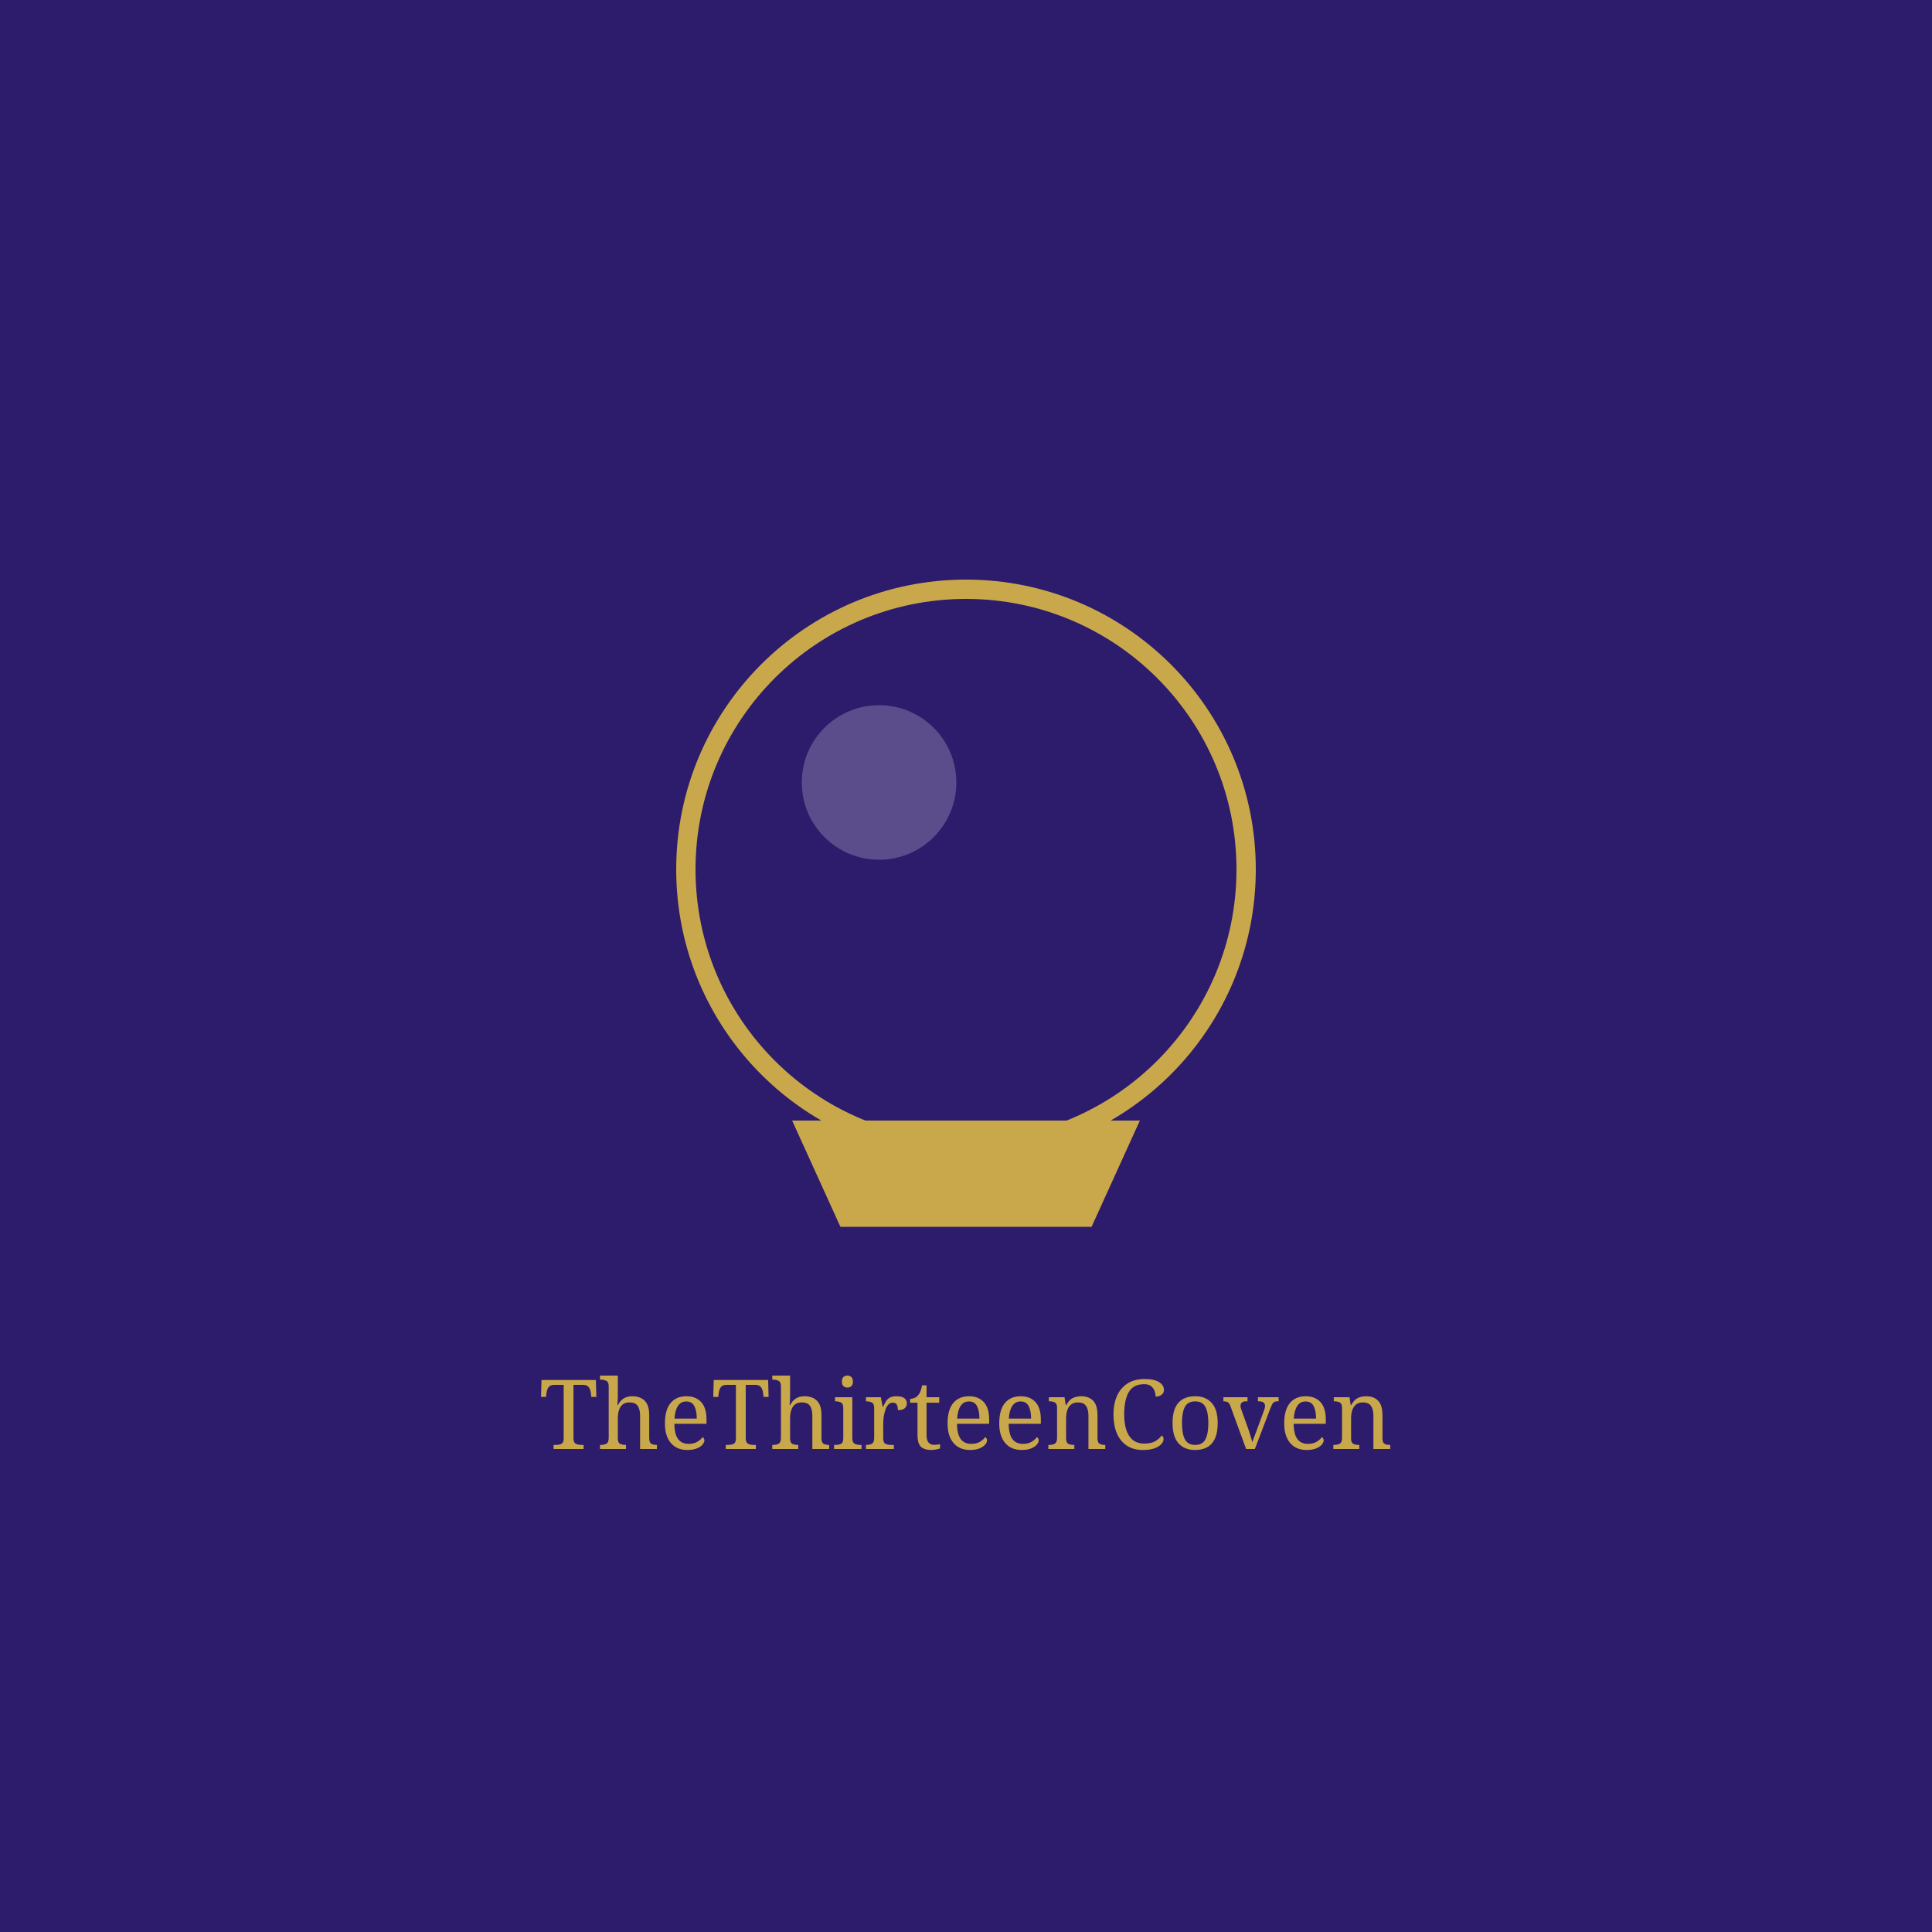
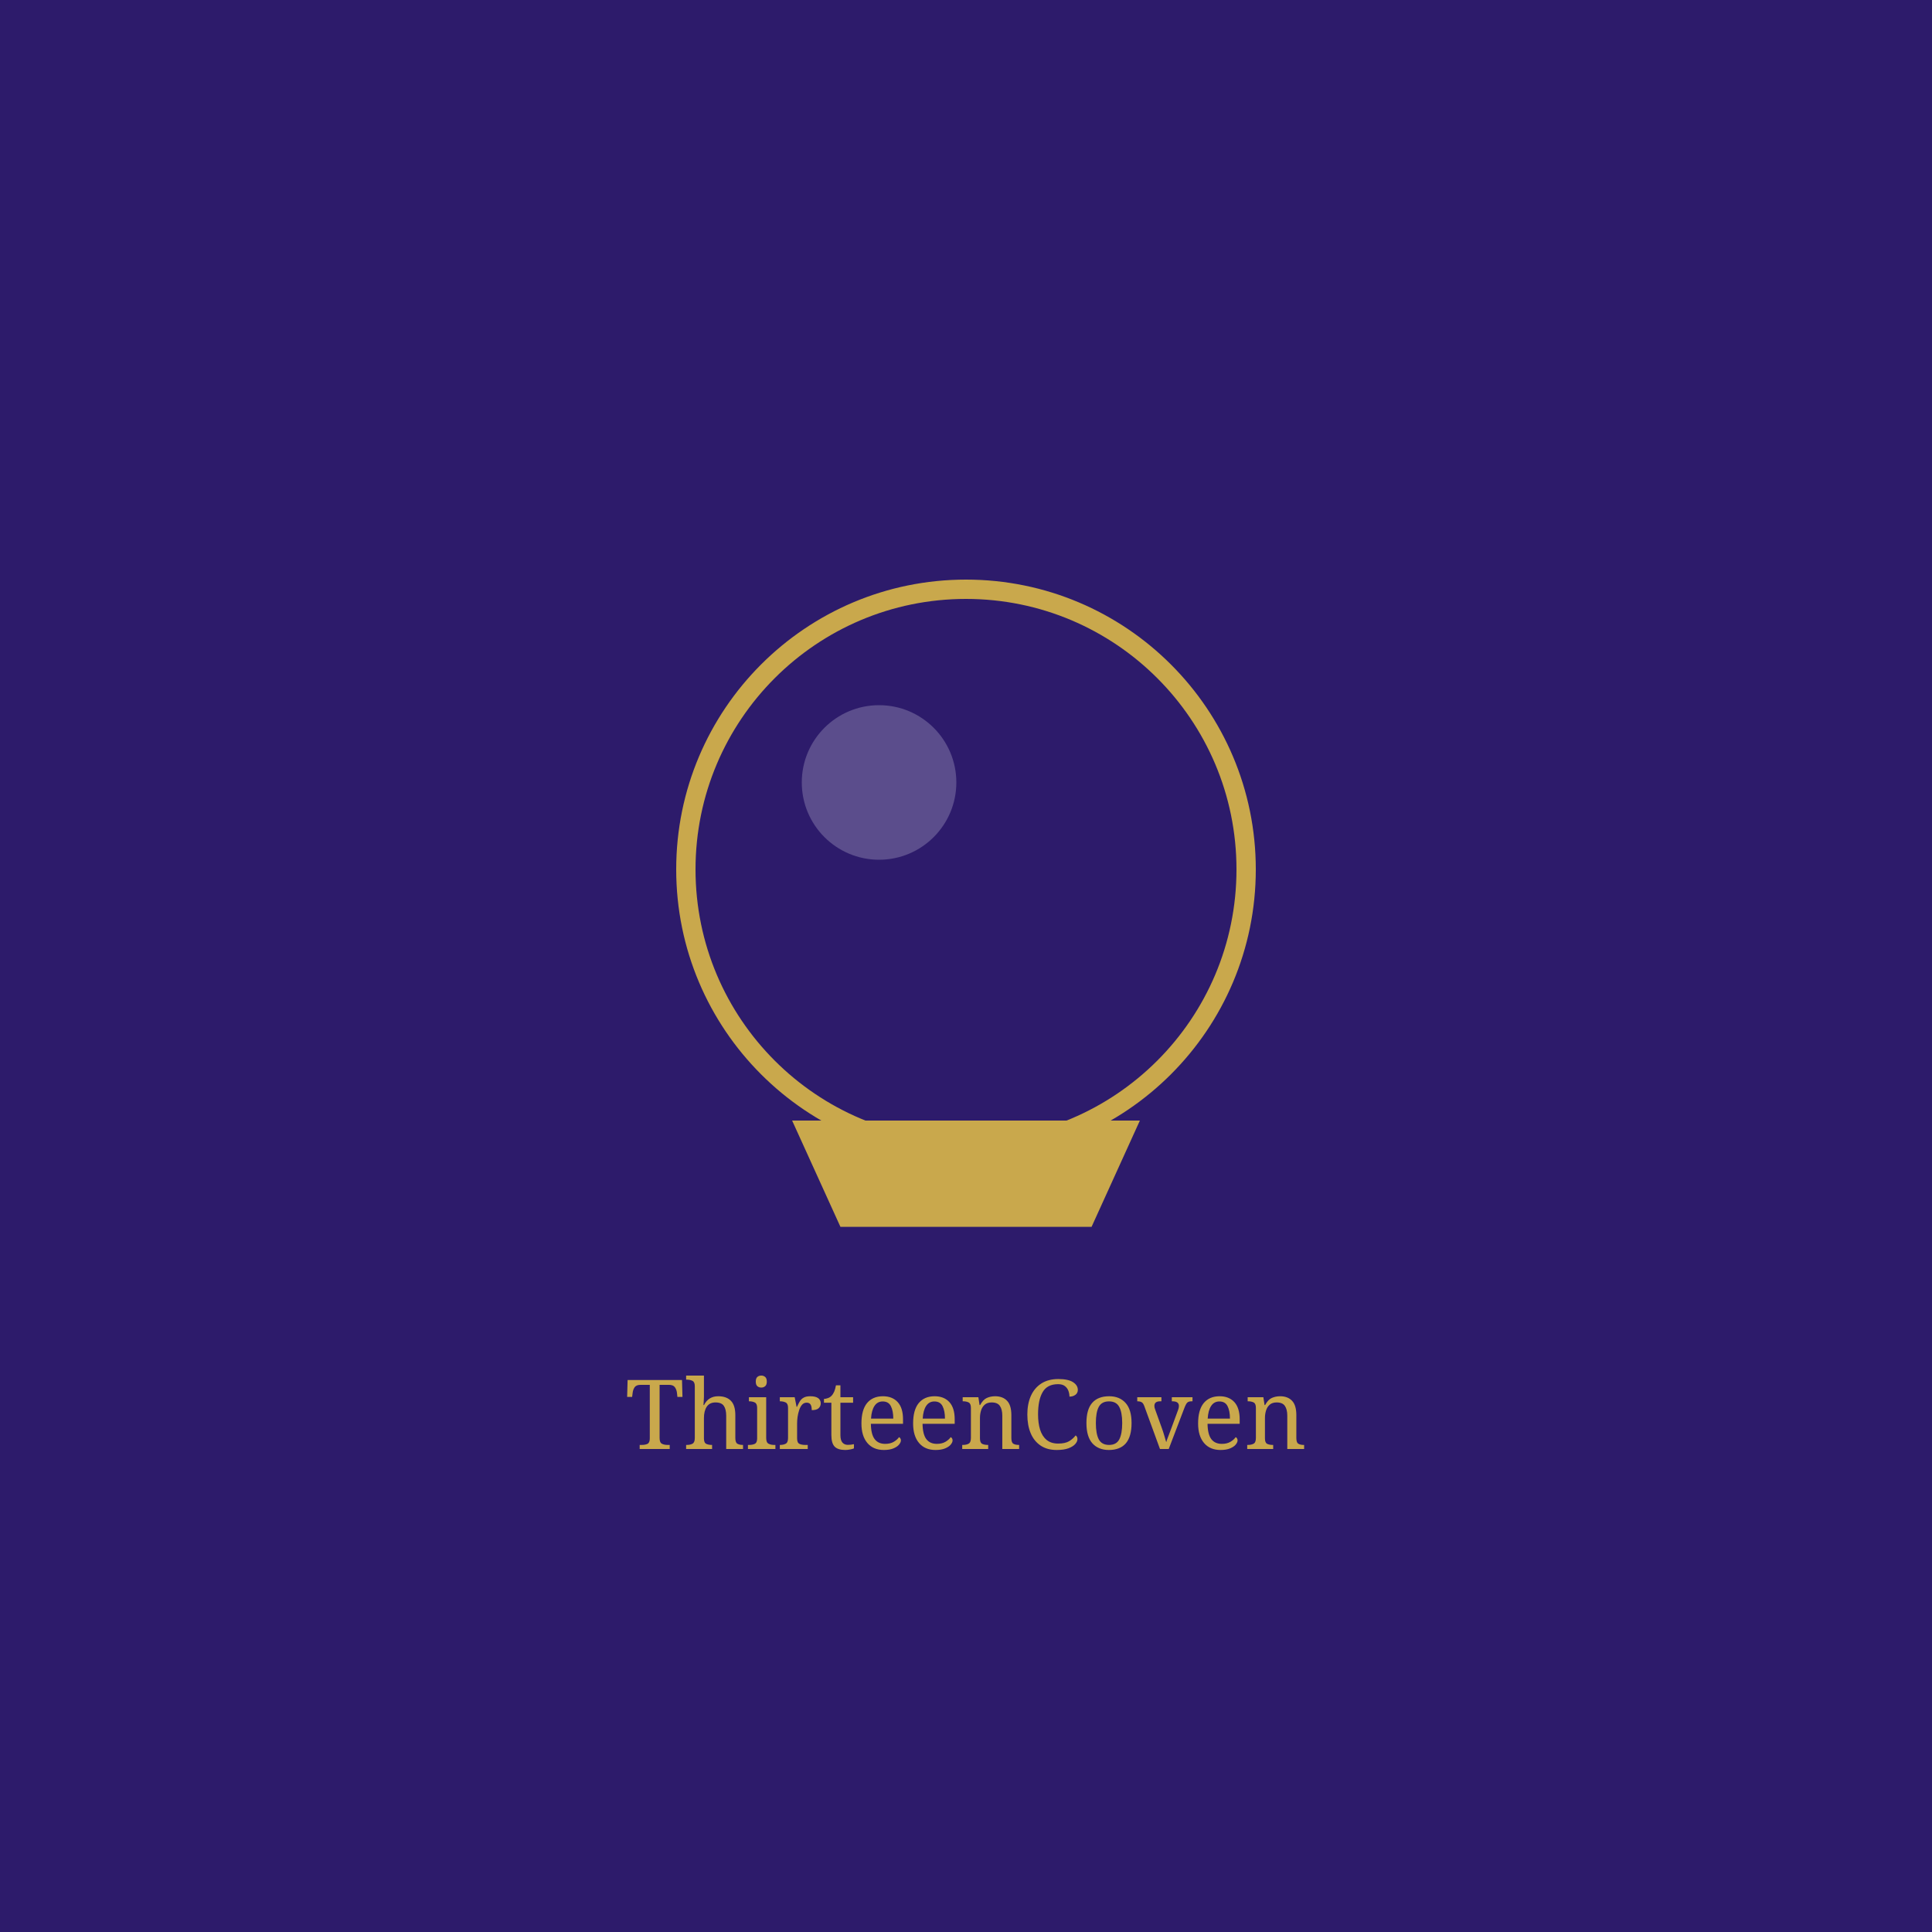
<svg xmlns="http://www.w3.org/2000/svg" width="400" height="400" viewBox="0 0 400 400">
  <rect width="400" height="400" fill="#2d1b6b" />
  <circle cx="200" cy="180" r="58" fill="none" stroke="#c9a84c" stroke-width="4" />
  <circle cx="182" cy="162" r="16" fill="#ffffff" opacity="0.22" />
  <path d="M164 232 h72 l-10 22 h-52 z" fill="#c9a84c" />
-   <text x="200" y="300" text-anchor="middle" fill="#c9a84c" font-size="20" font-family="Georgia,serif">TheThirteenCoven</text>
+   <text x="200" y="300" text-anchor="middle" fill="#c9a84c" font-size="20" font-family="Georgia,serif">ThirteenCoven</text>
</svg>
